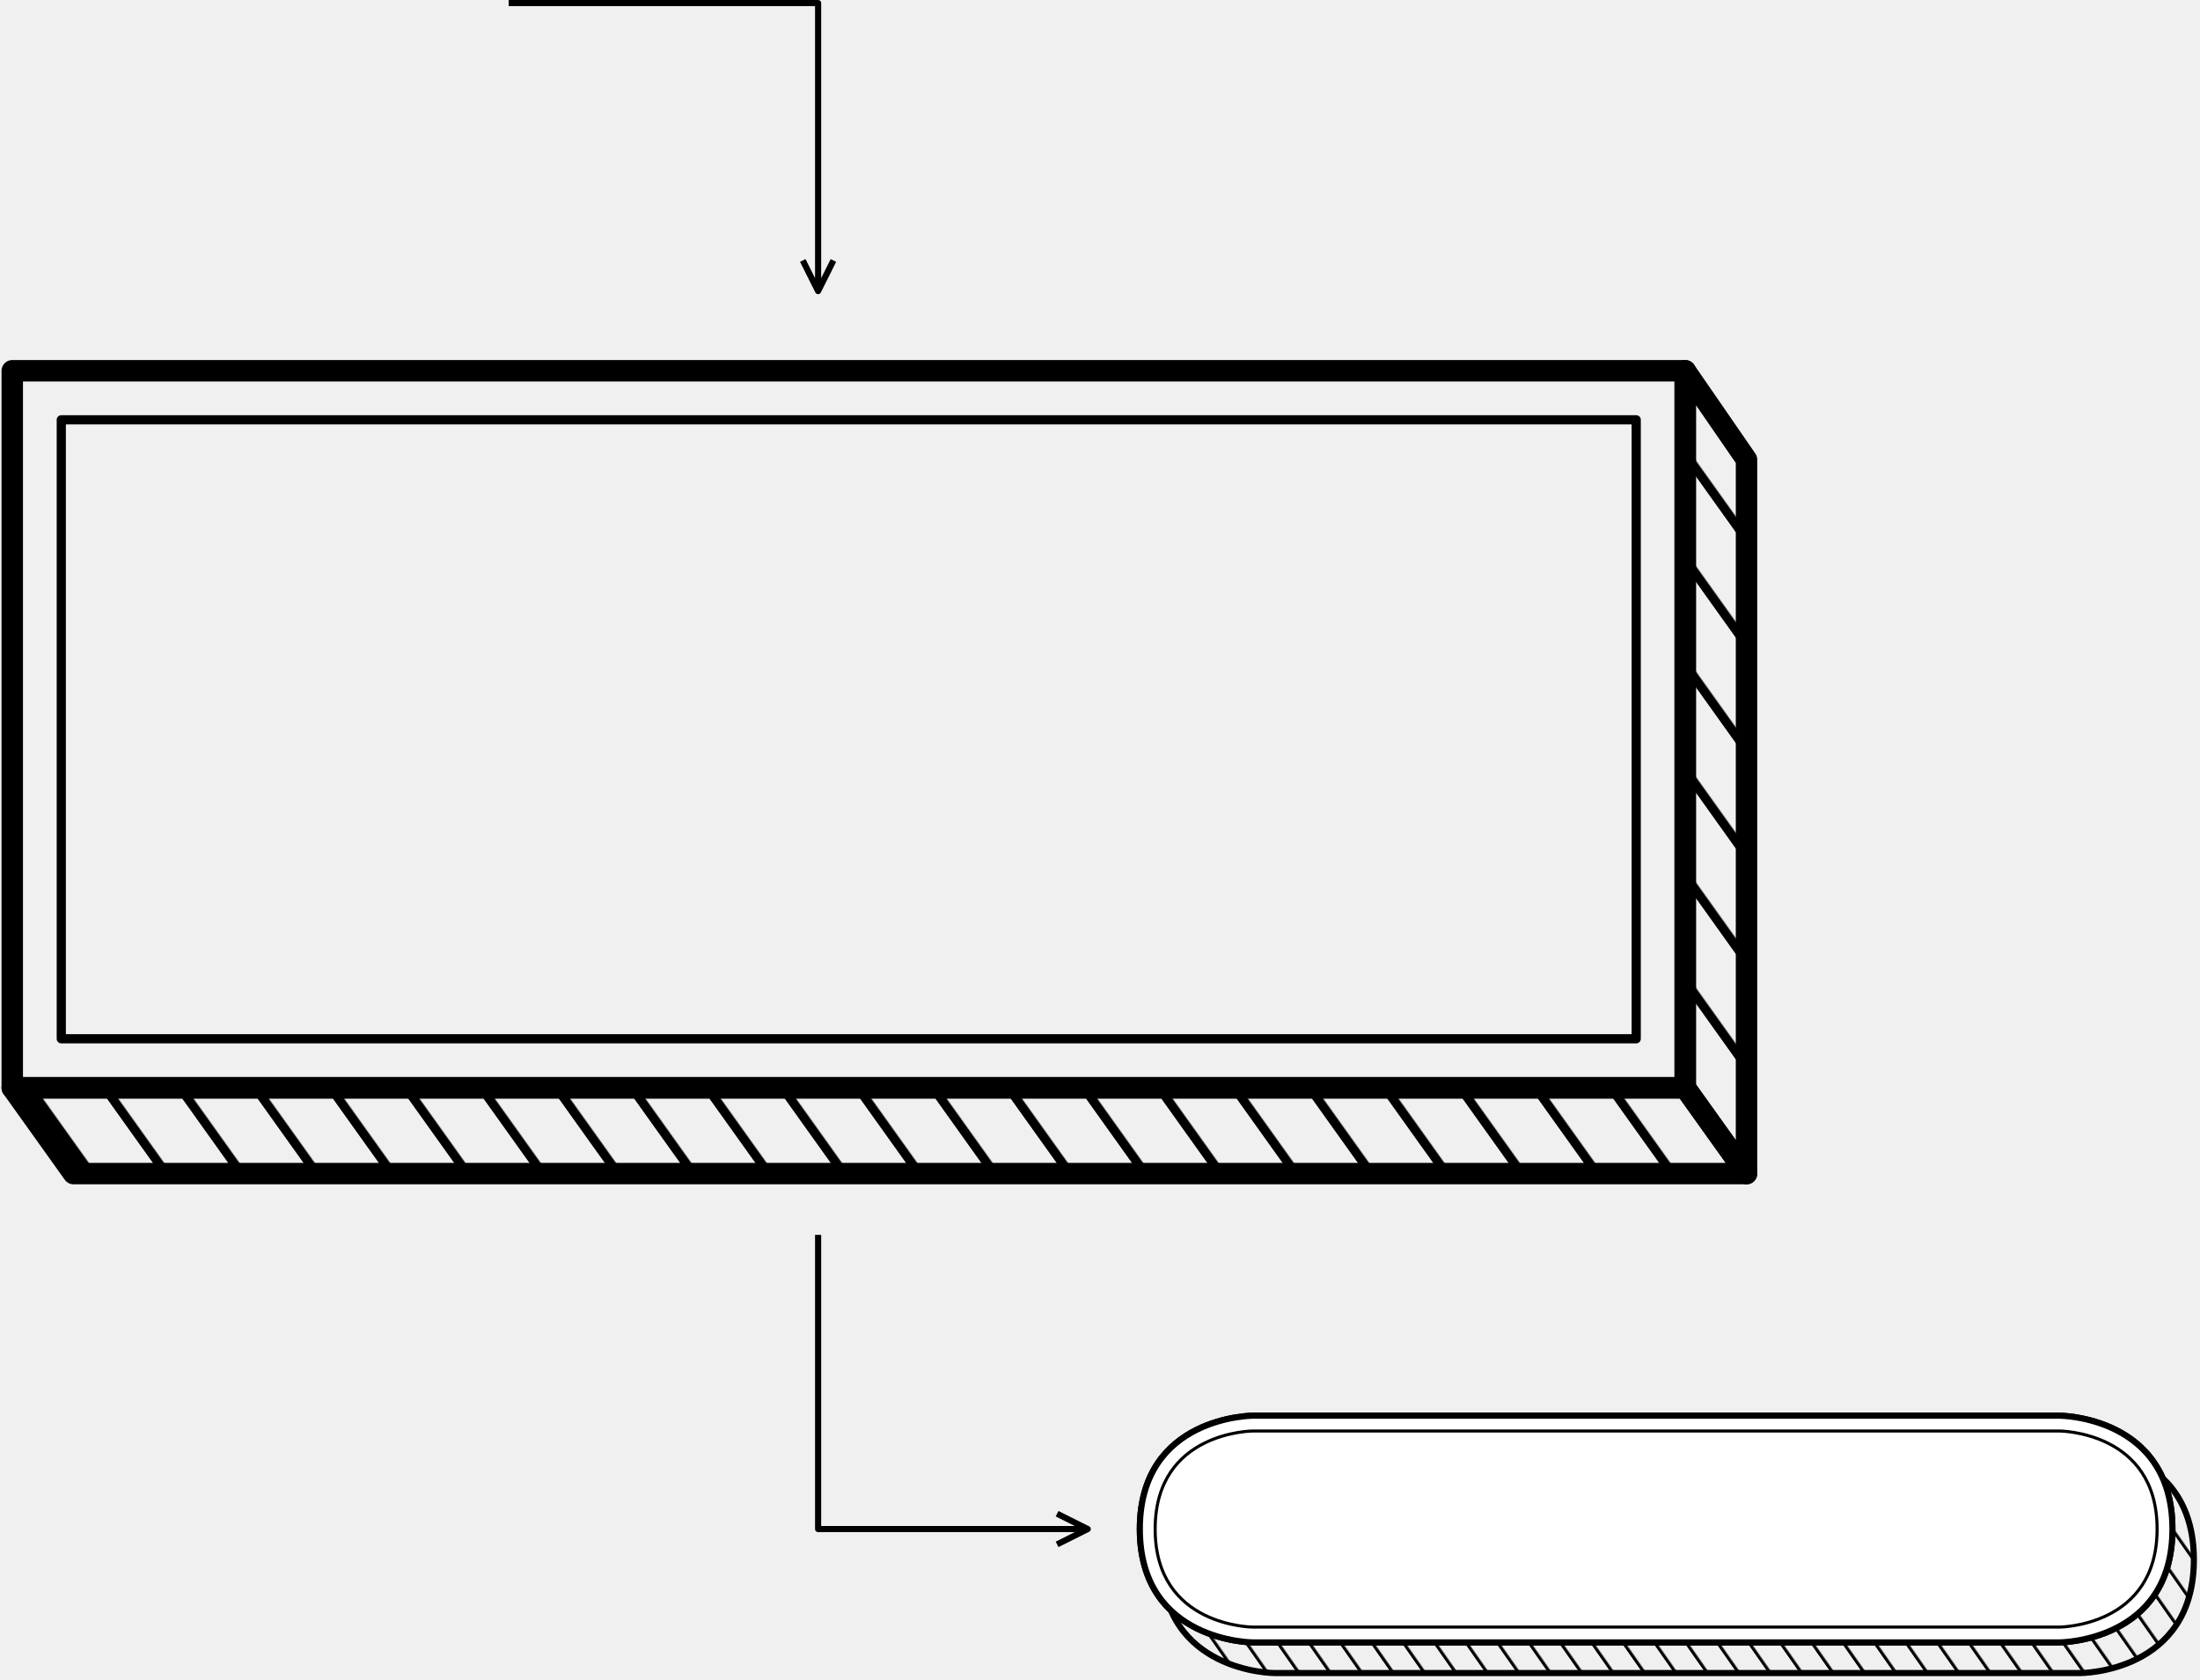
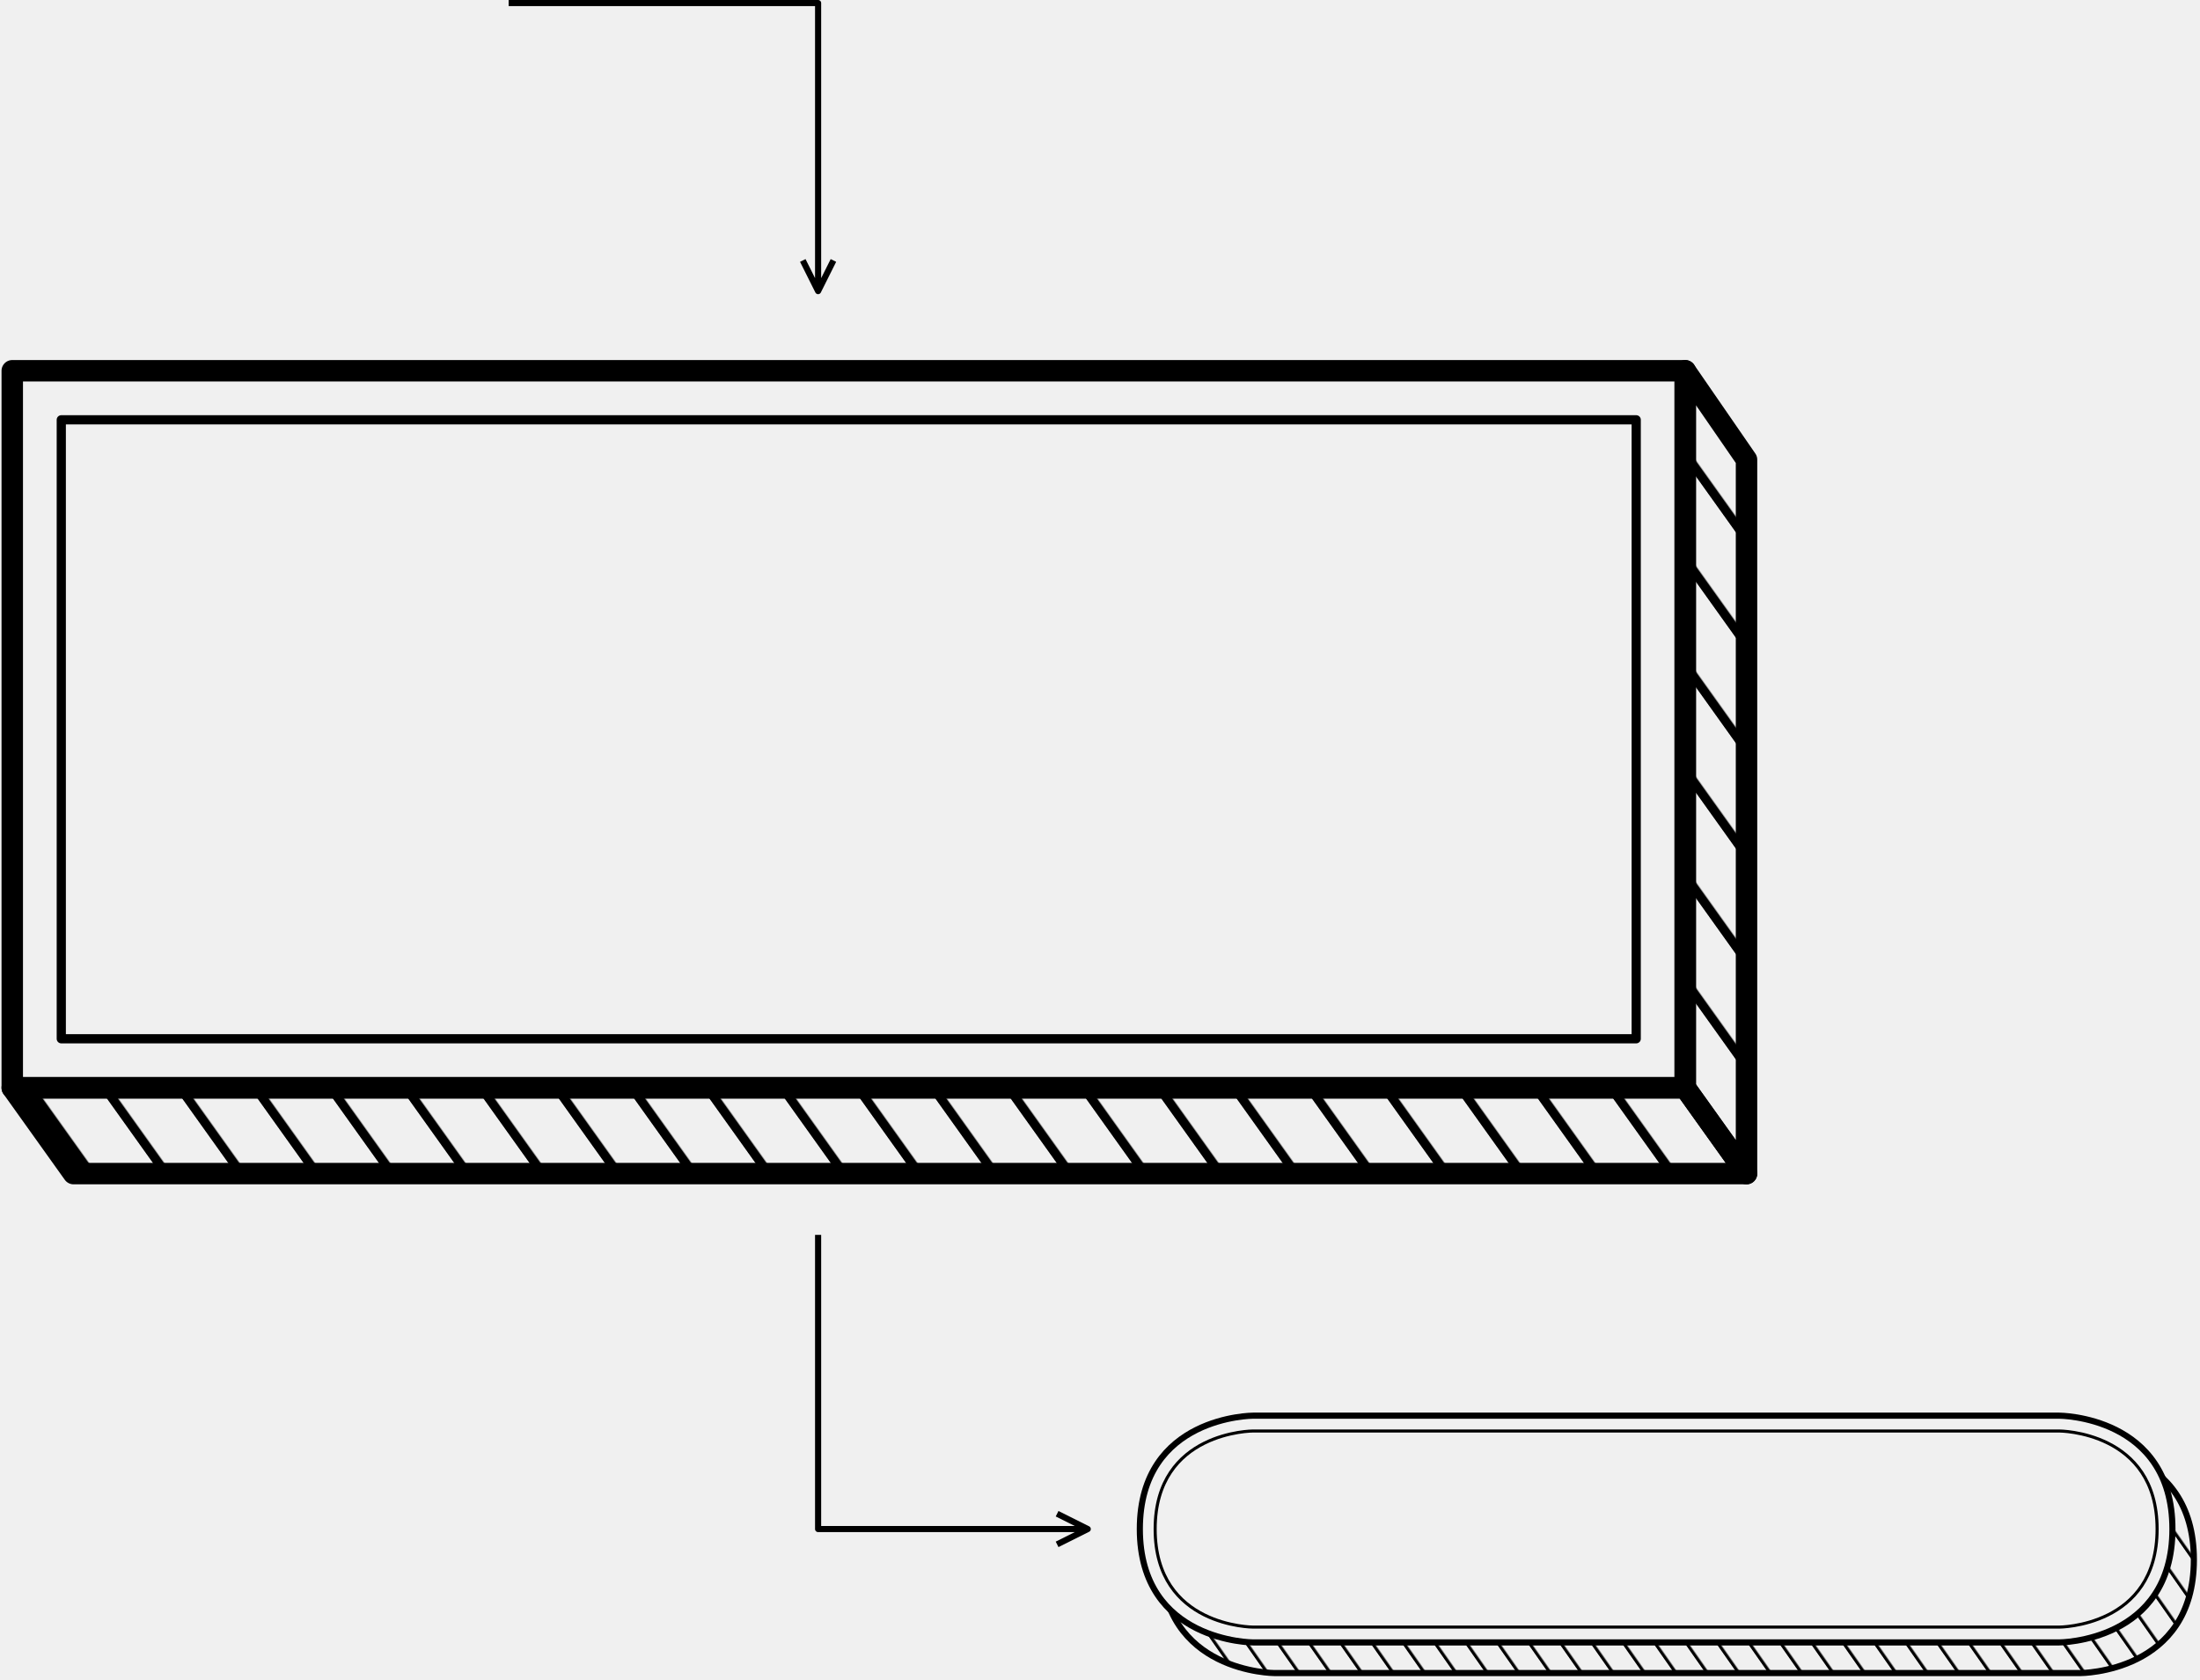
<svg xmlns="http://www.w3.org/2000/svg" height="548" width="718" viewBox="0 0 718 548" version="1.1">
  <defs>
    <pattern id="shadow_pattern" patternTransform="translate(0,0) rotate(-35)" height="1" width="8.4" patternUnits="userSpaceOnUse">
      <rect height="2" width="1" y="-0.5" x="0" style="fill:black;stroke:none" />
    </pattern>
    <pattern id="large_pattern" patternTransform="translate(0,0) rotate(-35.54)" height="1" width="20" patternUnits="userSpaceOnUse">
      <rect height="2" width="3" y="-0.5" x="0" style="fill:black;stroke:none" />
    </pattern>
    <style type="text/css">
.shadow_b {
  fill: url(#large_pattern);
  fill-rule: evenodd;
}
.shadow_b, .outer_b {
  stroke: #000;
  stroke-width: 7px;
  stroke-linejoin: round;
  stroke-opacity: 1;
}
+ .shadow_mask {
+   fill: #fff;
+   stroke: none;
+   fill-rule: evenodd;
+ }
.inner_b {
  stroke: #000;
  stroke-width: 3px;
  stroke-linejoin: round;
  stroke-opacity: 1;
}
.inner_b, .outer_b {
  fill: none;
}

.shadow_s {
  fill: url(#shadow_pattern);
-   fill-rule: evenodd;
}
.shadow_s, .outer_s {
  stroke: #000;
  stroke-width: 2px;
  stroke-linejoin: round;
  stroke-opacity: 1;
}
.inner_s {
  stroke: #000;
  stroke-width: 1px;
  stroke-linejoin: round;
  stroke-opacity: 1;
}
- .inner_s {
+ .inner_s, .outer_s {
  fill: none;
- }
- .outer_s {
-   fill: #fff;
}

.arrow {
  stroke: #000;
  stroke-width: 2px;
  stroke-linejoin: round;
  stroke-opacity: 1;
  fill: none;
}
</style>
+     <mask id="shadow_b_mask">
+       <path d="M 409,462 672,462 c 0,0 37,0 37,37 0,37 -37,37 -37,37 L 409,536 c 0,0 -37,0 -37,-37 0,-37 37,-37 37,-37 Z M 360,460 L 720,460 L 720,560 L 360,560 Z" class="shadow_mask" />
+     </mask>
  </defs>
  <g>
    <path class="inner_b" d="M 20,137 534,137 534,339 20,339 Z" />
    <path class="outer_b" d="M 550,355 4,355 4,121 550,121 Z" />
    <path class="shadow_b" d="M 4,355 550,355 570,383 24,383 Z" />
    <path class="shadow_b" d="M 550,121 550,355 570,383 570,150 Z" />
-     <path class="shadow_s" d="M 416,472 679,472 c 0,0 37,0 37,37 0,37 -37,37 -37,37 L 416,546 c 0,0 -37,0 -37,-37 0,-37 37,-37 37,-37 Z M 409,462 672,462 c 0,0 37,0 37,37 0,37 -37,37 -37,37 L 409,536 c 0,0 -37,0 -37,-37 0,-37 37,-37 37,-37 Z" />
+     <path class="shadow_s" d="M 416,472 679,472 c 0,0 37,0 37,37 0,37 -37,37 -37,37 L 416,546 c 0,0 -37,0 -37,-37 0,-37 37,-37 37,-37 Z" mask="url(#shadow_b_mask)" />
    <path class="outer_s" d="M 409,462 672,462 c 0,0 37,0 37,37 0,37 -37,37 -37,37 L 409,536 c 0,0 -37,0 -37,-37 0,-37 37,-37 37,-37 Z" />
    <path class="inner_s" d="M 409,467 672,467 c 0,0 32,0 32,32 0,32 -32,32 -32,32 L 409,531 c 0,0 -32,0 -32,-32 0,-32 32,-32 32,-32 Z" />
    <path class="arrow" d="M 267,403 267,499 355,499 m -10,-5 l 10,5 -10,5" />
    <path class="arrow" d="M 166,1 267,1 267,95 m -5,-10 l 5,10 5,-10" />
  </g>
</svg>
